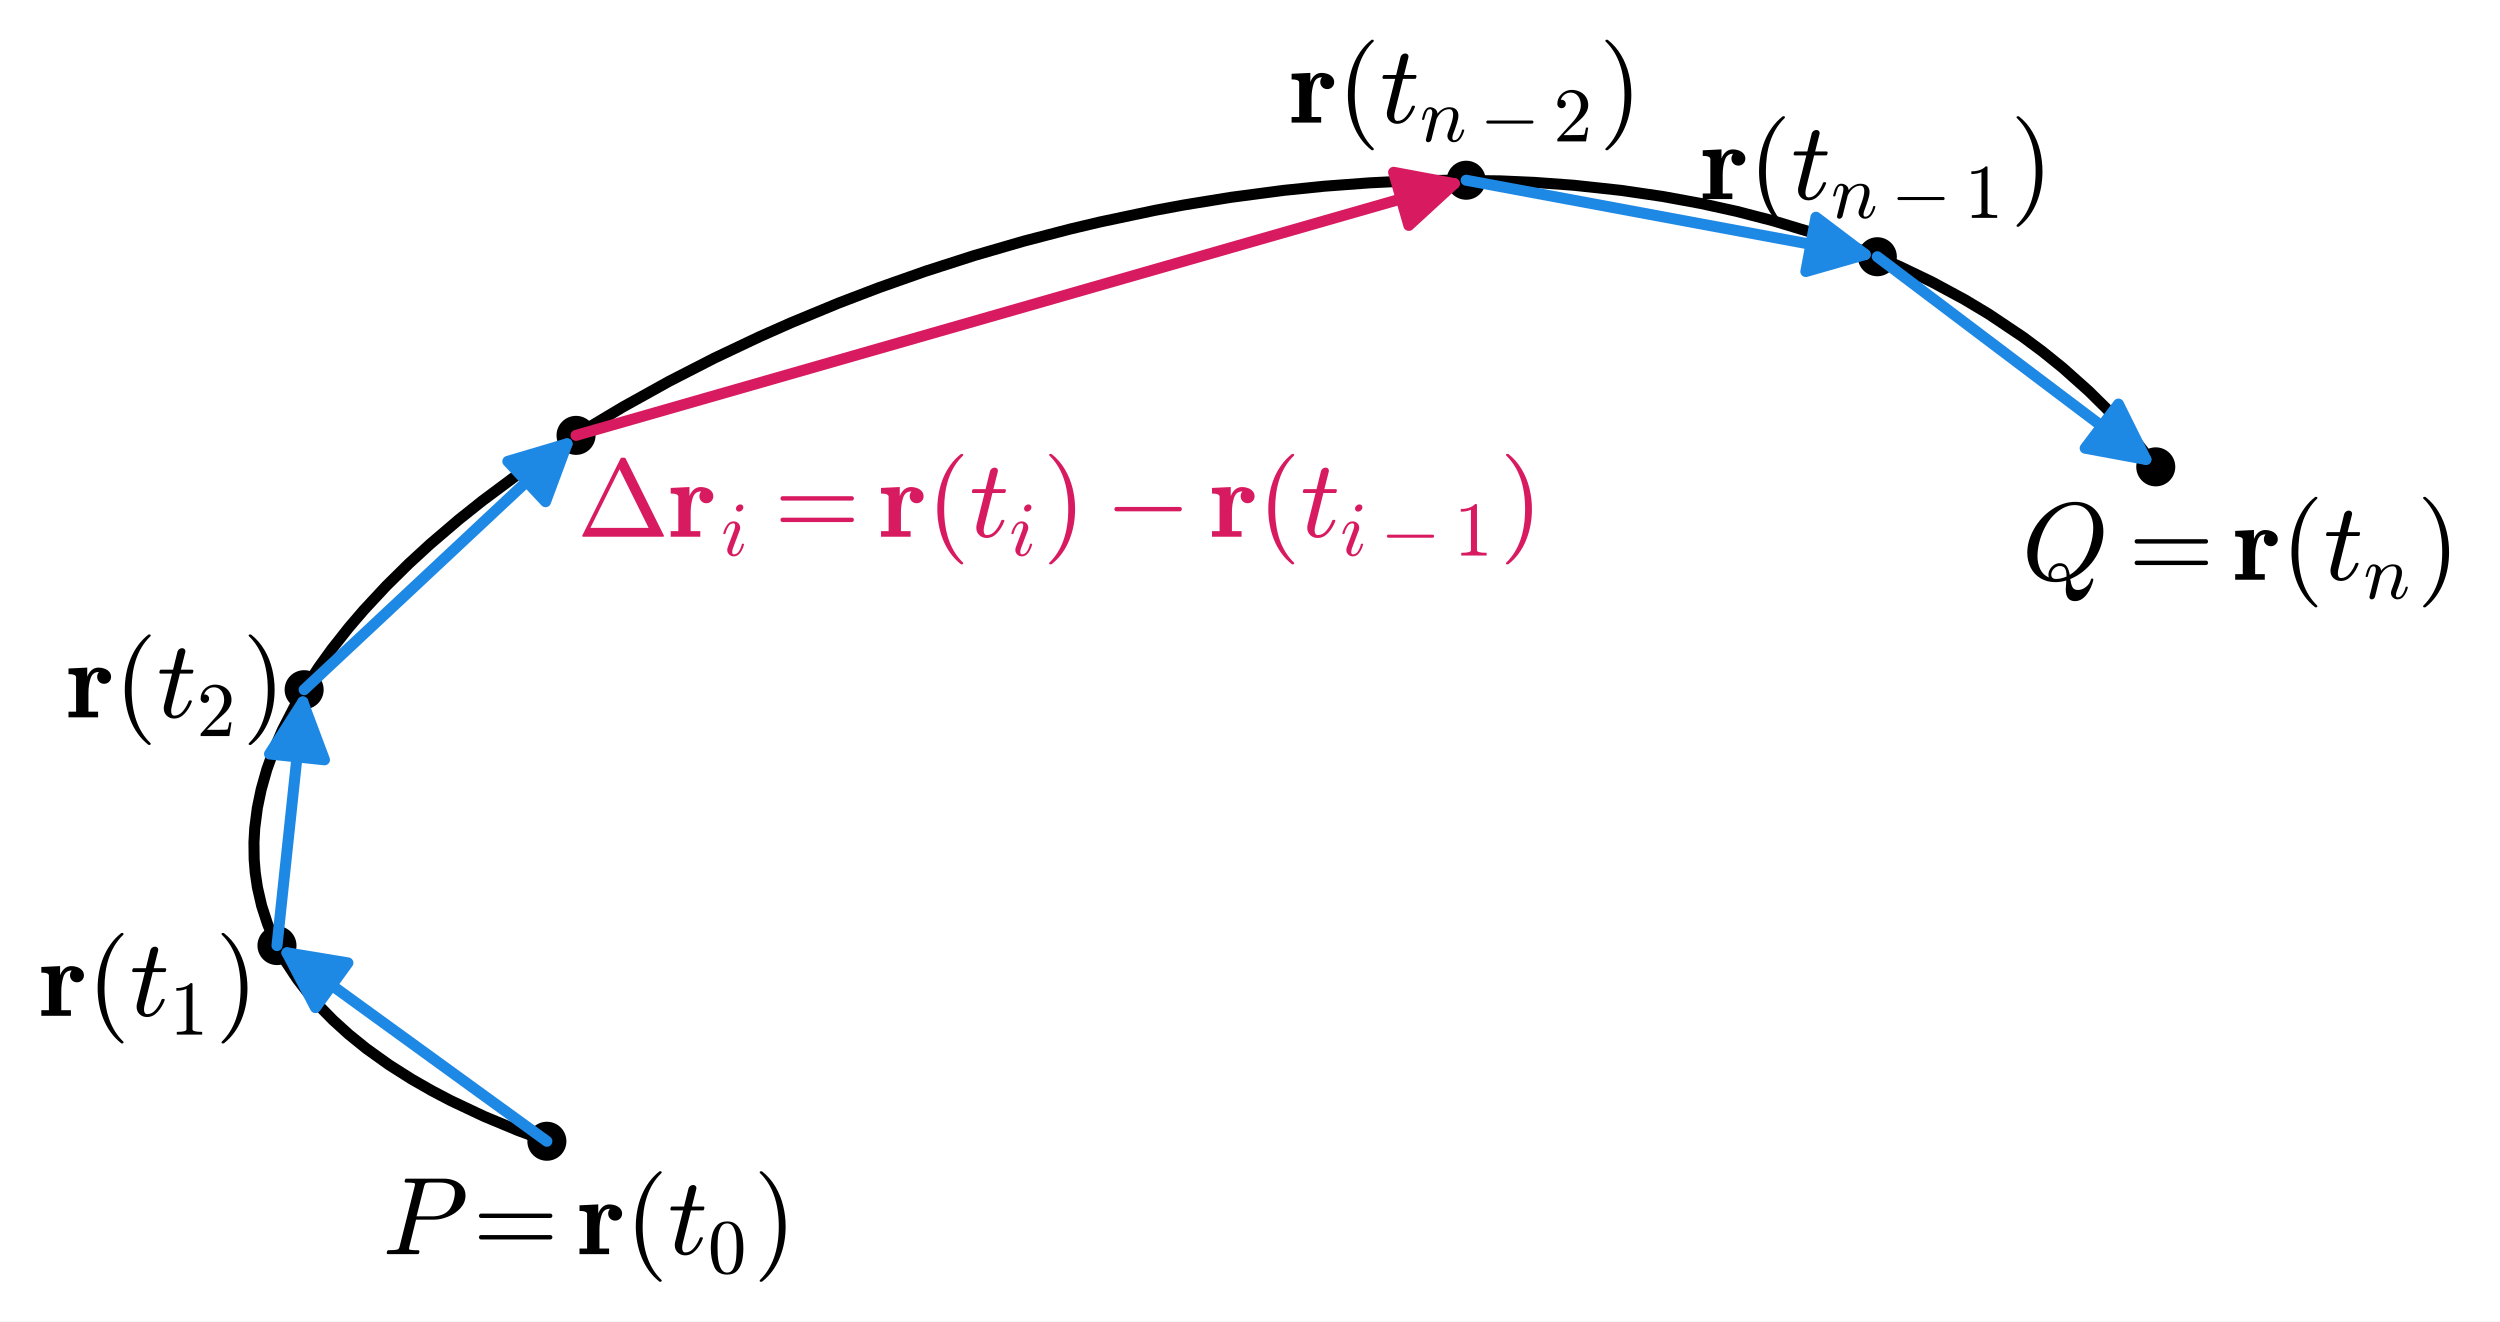
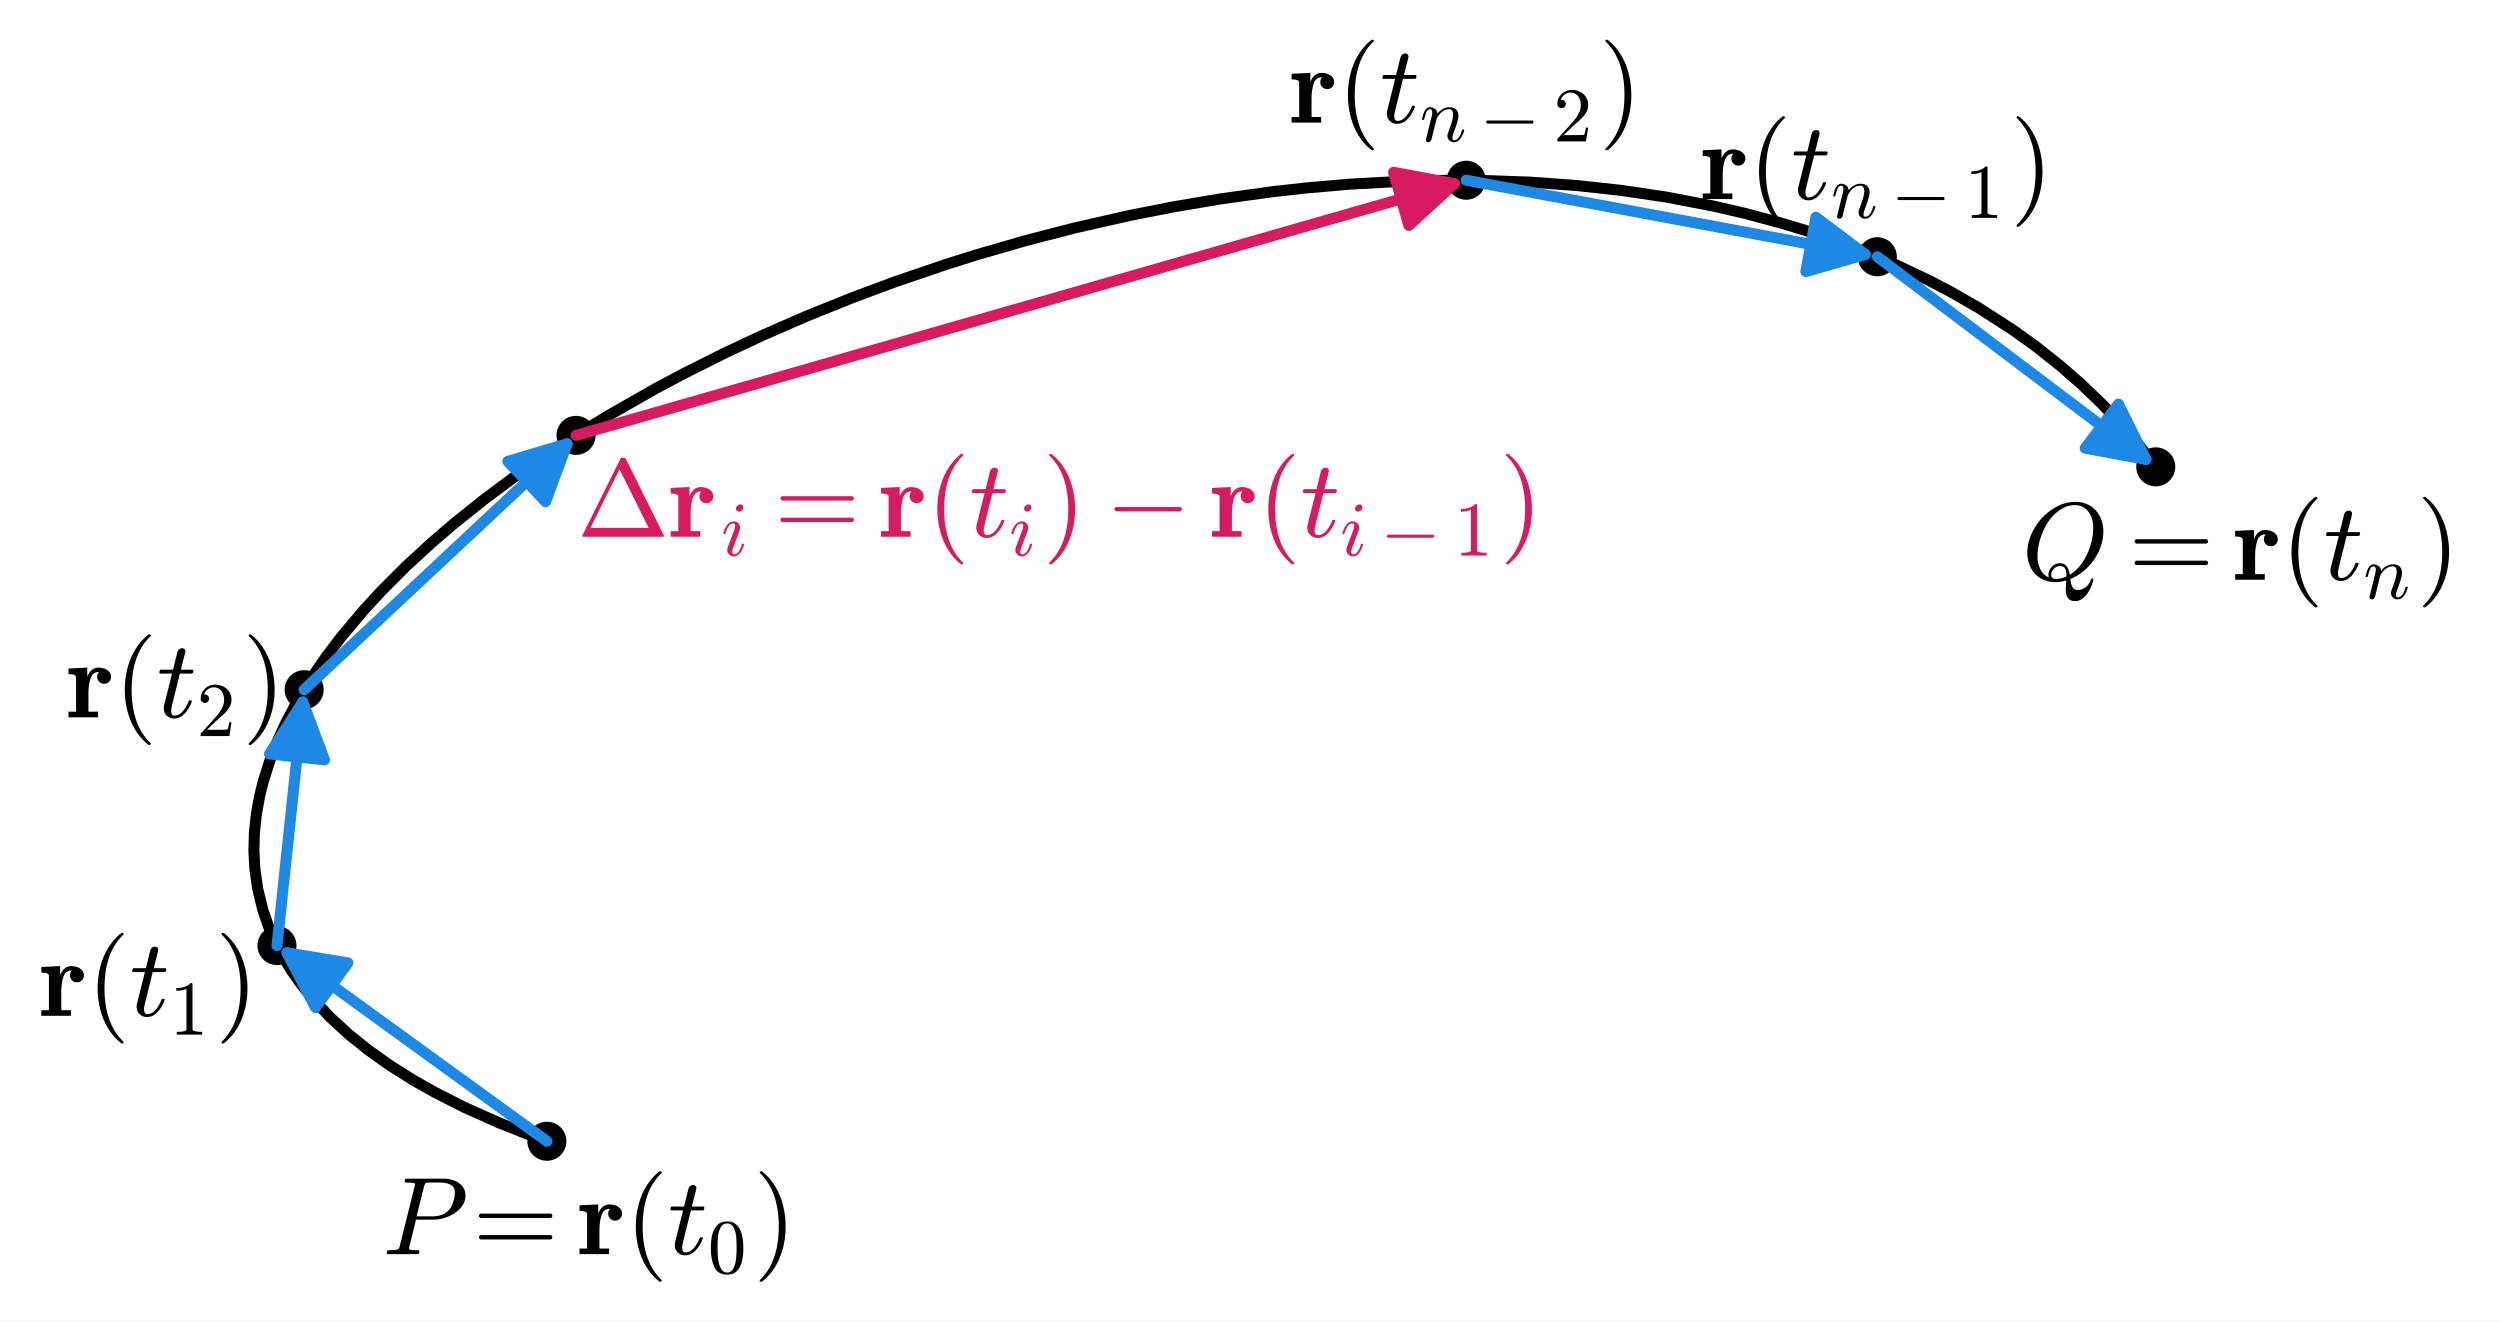
<svg xmlns="http://www.w3.org/2000/svg" xmlns:xlink="http://www.w3.org/1999/xlink" width="452.721pt" height="239.307pt" viewBox="0 0 452.721 239.307" version="1.1">
  <defs>
    <style type="text/css">*{stroke-linejoin: round; stroke-linecap: butt}</style>
  </defs>
  <g id="figure_1">
    <g id="patch_1">
      <path d="M 0 239.307  L 452.721 239.307  L 452.721 0  L 0 0  z " style="fill: #ffffff" />
    </g>
    <g id="axes_1">
      <g id="patch_2">
        <path d="M 19.424 226.205  L 413.397 226.205  L 413.397 13.102  L 19.424 13.102  z " style="fill: #ffffff" />
      </g>
      <g id="PathCollection_1">
-         <path d="M 99.035 210.204  C 99.972 210.204 100.872 209.832 101.535 209.169  C 102.198 208.506 102.57 207.606 102.57 206.669  C 102.57 205.731 102.198 204.832 101.535 204.169  C 100.872 203.506 99.972 203.133 99.035 203.133  C 98.097 203.133 97.198 203.506 96.535 204.169  C 95.872 204.832 95.499 205.731 95.499 206.669  C 95.499 207.606 95.872 208.506 96.535 209.169  C 97.198 209.832 98.097 210.204 99.035 210.204  z " clip-path="url(#p86d9953c93)" />
+         <path d="M 99.035 210.204  C 99.972 210.204 100.872 209.832 101.535 209.169  C 102.198 208.506 102.57 207.606 102.57 206.669  C 102.57 205.731 102.198 204.832 101.535 204.169  C 100.872 203.506 99.972 203.133 99.035 203.133  C 98.097 203.133 97.198 203.506 96.535 204.169  C 95.872 204.832 95.499 205.731 95.499 206.669  C 95.499 207.606 95.872 208.506 96.535 209.169  C 97.198 209.832 98.097 210.204 99.035 210.204  z " clip-path="url(#pa862bf8c05)" />
      </g>
      <g id="PathCollection_2">
-         <path d="M 50.158 174.767  C 51.095 174.767 51.995 174.395 52.658 173.732  C 53.321 173.069 53.693 172.169 53.693 171.232  C 53.693 170.294 53.321 169.395 52.658 168.732  C 51.995 168.069 51.095 167.696 50.158 167.696  C 49.22 167.696 48.321 168.069 47.658 168.732  C 46.995 169.395 46.622 170.294 46.622 171.232  C 46.622 172.169 46.995 173.069 47.658 173.732  C 48.321 174.395 49.22 174.767 50.158 174.767  z " clip-path="url(#p86d9953c93)" />
+         <path d="M 50.158 174.767  C 51.095 174.767 51.995 174.395 52.658 173.732  C 53.321 173.069 53.693 172.169 53.693 171.232  C 53.693 170.294 53.321 169.395 52.658 168.732  C 51.995 168.069 51.095 167.696 50.158 167.696  C 49.22 167.696 48.321 168.069 47.658 168.732  C 46.995 169.395 46.622 170.294 46.622 171.232  C 46.622 172.169 46.995 173.069 47.658 173.732  C 48.321 174.395 49.22 174.767 50.158 174.767  z " clip-path="url(#pa862bf8c05)" />
      </g>
      <g id="PathCollection_3">
-         <path d="M 55.075 128.431  C 56.013 128.431 56.912 128.059 57.575 127.396  C 58.238 126.733 58.611 125.833 58.611 124.896  C 58.611 123.958 58.238 123.059 57.575 122.396  C 56.912 121.733 56.013 121.36 55.075 121.36  C 54.138 121.36 53.238 121.733 52.575 122.396  C 51.912 123.059 51.54 123.958 51.54 124.896  C 51.54 125.833 51.912 126.733 52.575 127.396  C 53.238 128.059 54.138 128.431 55.075 128.431  z " clip-path="url(#p86d9953c93)" />
+         <path d="M 55.075 128.431  C 56.013 128.431 56.912 128.059 57.575 127.396  C 58.238 126.733 58.611 125.833 58.611 124.896  C 58.611 123.958 58.238 123.059 57.575 122.396  C 56.912 121.733 56.013 121.36 55.075 121.36  C 54.138 121.36 53.238 121.733 52.575 122.396  C 51.912 123.059 51.54 123.958 51.54 124.896  C 51.54 125.833 51.912 126.733 52.575 127.396  C 53.238 128.059 54.138 128.431 55.075 128.431  z " clip-path="url(#pa862bf8c05)" />
      </g>
      <g id="PathCollection_4">
-         <path d="M 104.315 82.376  C 105.253 82.376 106.152 82.004 106.815 81.341  C 107.478 80.678 107.851 79.778 107.851 78.841  C 107.851 77.903 107.478 77.004 106.815 76.341  C 106.152 75.678 105.253 75.305 104.315 75.305  C 103.378 75.305 102.478 75.678 101.815 76.341  C 101.152 77.004 100.78 77.903 100.78 78.841  C 100.78 79.778 101.152 80.678 101.815 81.341  C 102.478 82.004 103.378 82.376 104.315 82.376  z " clip-path="url(#p86d9953c93)" />
+         <path d="M 104.315 82.376  C 105.253 82.376 106.152 82.004 106.815 81.341  C 107.478 80.678 107.851 79.778 107.851 78.841  C 107.851 77.903 107.478 77.004 106.815 76.341  C 106.152 75.678 105.253 75.305 104.315 75.305  C 103.378 75.305 102.478 75.678 101.815 76.341  C 101.152 77.004 100.78 77.903 100.78 78.841  C 100.78 79.778 101.152 80.678 101.815 81.341  C 102.478 82.004 103.378 82.376 104.315 82.376  z " clip-path="url(#pa862bf8c05)" />
      </g>
      <g id="PathCollection_5">
-         <path d="M 265.507 36.174  C 266.445 36.174 267.344 35.802 268.007 35.139  C 268.67 34.476 269.043 33.576 269.043 32.639  C 269.043 31.701 268.67 30.802 268.007 30.139  C 267.344 29.476 266.445 29.103 265.507 29.103  C 264.57 29.103 263.67 29.476 263.007 30.139  C 262.344 30.802 261.972 31.701 261.972 32.639  C 261.972 33.576 262.344 34.476 263.007 35.139  C 263.67 35.802 264.57 36.174 265.507 36.174  z " clip-path="url(#p86d9953c93)" />
+         <path d="M 265.507 36.174  C 266.445 36.174 267.344 35.802 268.007 35.139  C 268.67 34.476 269.043 33.576 269.043 32.639  C 269.043 31.701 268.67 30.802 268.007 30.139  C 267.344 29.476 266.445 29.103 265.507 29.103  C 264.57 29.103 263.67 29.476 263.007 30.139  C 262.344 30.802 261.972 31.701 261.972 32.639  C 261.972 33.576 262.344 34.476 263.007 35.139  C 263.67 35.802 264.57 36.174 265.507 36.174  z " clip-path="url(#pa862bf8c05)" />
      </g>
      <g id="PathCollection_6">
-         <path d="M 339.963 50.028  C 340.9 50.028 341.8 49.655 342.463 48.992  C 343.126 48.329 343.498 47.43 343.498 46.492  C 343.498 45.555 343.126 44.655 342.463 43.992  C 341.8 43.329 340.9 42.957 339.963 42.957  C 339.025 42.957 338.126 43.329 337.463 43.992  C 336.8 44.655 336.427 45.555 336.427 46.492  C 336.427 47.43 336.8 48.329 337.463 48.992  C 338.126 49.655 339.025 50.028 339.963 50.028  z " clip-path="url(#p86d9953c93)" />
+         <path d="M 339.963 50.028  C 340.9 50.028 341.8 49.655 342.463 48.992  C 343.126 48.329 343.498 47.43 343.498 46.492  C 343.498 45.555 343.126 44.655 342.463 43.992  C 341.8 43.329 340.9 42.957 339.963 42.957  C 339.025 42.957 338.126 43.329 337.463 43.992  C 336.8 44.655 336.427 45.555 336.427 46.492  C 336.427 47.43 336.8 48.329 337.463 48.992  C 338.126 49.655 339.025 50.028 339.963 50.028  z " clip-path="url(#pa862bf8c05)" />
      </g>
      <g id="PathCollection_7">
-         <path d="M 390.382 88.078  C 391.32 88.078 392.219 87.705 392.882 87.042  C 393.545 86.379 393.918 85.48 393.918 84.542  C 393.918 83.605 393.545 82.705 392.882 82.042  C 392.219 81.379 391.32 81.007 390.382 81.007  C 389.445 81.007 388.545 81.379 387.882 82.042  C 387.219 82.705 386.847 83.605 386.847 84.542  C 386.847 85.48 387.219 86.379 387.882 87.042  C 388.545 87.705 389.445 88.078 390.382 88.078  z " clip-path="url(#p86d9953c93)" />
+         <path d="M 390.382 88.078  C 391.32 88.078 392.219 87.705 392.882 87.042  C 393.545 86.379 393.918 85.48 393.918 84.542  C 393.918 83.605 393.545 82.705 392.882 82.042  C 392.219 81.379 391.32 81.007 390.382 81.007  C 389.445 81.007 388.545 81.379 387.882 82.042  C 387.219 82.705 386.847 83.605 386.847 84.542  C 386.847 85.48 387.219 86.379 387.882 87.042  C 388.545 87.705 389.445 88.078 390.382 88.078  z " clip-path="url(#pa862bf8c05)" />
      </g>
      <g id="matplotlib.axis_1" />
      <g id="matplotlib.axis_2" />
      <g id="line2d_1">
-         <path d="M 390.382 84.542  L 387.065 80.267  L 384.06 76.775  L 381.42 73.954  L 378.249 70.824  L 373.534 66.615  L 369.881 63.665  L 366.351 61.038  L 360.129 56.869  L 355.734 54.234  L 349.861 51.061  L 343.994 48.244  L 339.431 46.272  L 335.039 44.538  L 328.099 42.101  L 321.087 39.982  L 314.486 38.274  L 308.06 36.858  L 301.139 35.586  L 293.638 34.484  L 284.957 33.545  L 277.873 33.03  L 271.68 32.756  L 262.108 32.639  L 253.89 32.823  L 248.062 33.108  L 239.809 33.723  L 232.485 34.472  L 222.894 35.735  L 214.304 37.133  L 209.194 38.084  L 199.179 40.201  L 193.782 41.482  L 185.365 43.677  L 176.492 46.255  L 167.649 49.098  L 159.225 52.069  L 151.883 54.875  L 143.345 58.405  L 137.62 60.94  L 129.389 64.837  L 121.153 69.059  L 112.8 73.702  L 106.831 77.269  L 99.763 81.795  L 93.382 86.202  L 87.381 90.67  L 83.057 94.117  L 77.872 98.546  L 74.036 102.07  L 69.959 106.095  L 65.899 110.457  L 63.21 113.59  L 60.104 117.521  L 57.764 120.764  L 55.372 124.414  L 53.633 127.353  L 51.175 132.118  L 49.675 135.575  L 48.317 139.345  L 47.297 142.958  L 46.602 146.312  L 46.134 149.943  L 45.989 152.513  L 46.027 155.636  L 46.222 158.032  L 46.616 160.698  L 47.386 164.049  L 48.436 167.28  L 49.324 169.459  L 50.461 171.827  L 51.813 174.234  L 53.845 177.313  L 55.99 180.088  L 57.933 182.304  L 60.304 184.722  L 63.16 187.316  L 66.336 189.884  L 70.44 192.822  L 74.513 195.406  L 78.265 197.551  L 81.608 199.305  L 87.678 202.172  L 93.694 204.677  L 99.035 206.669  L 99.035 206.669  " clip-path="url(#p86d9953c93)" style="fill: none; stroke: #000000; stroke-width: 2; stroke-linecap: square" />
+         <path d="M 390.382 84.542  L 387.33 80.592  L 383.919 76.619  L 380.607 73.126  L 376.792 69.471  L 373.064 66.222  L 368.757 62.806  L 364.62 59.822  L 358.305 55.746  L 353.416 52.936  L 349.531 50.894  L 343.043 47.818  L 339.471 46.288  L 333.365 43.918  L 326.845 41.698  L 322.549 40.397  L 315.921 38.623  L 310.276 37.32  L 301.722 35.683  L 293.596 34.479  L 285.601 33.603  L 276.941 32.979  L 268.275 32.672  L 263.166 32.634  L 254.641 32.796  L 244.511 33.343  L 236.395 34.049  L 230.663 34.688  L 221.147 35.999  L 212.437 37.47  L 204.575 39.018  L 194.749 41.245  L 185.823 43.552  L 177.05 46.084  L 171.391 47.861  L 161.99 51.065  L 154.453 53.869  L 146.045 57.256  L 138.036 60.751  L 131.258 63.925  L 123.997 67.563  L 118.821 70.317  L 110.17 75.247  L 104.679 78.61  L 98.107 82.908  L 92.802 86.619  L 87.878 90.287  L 82.129 94.884  L 78.257 98.205  L 73.486 102.595  L 69.058 107.029  L 65.873 110.486  L 61.818 115.305  L 59.06 118.932  L 56.419 122.767  L 53.857 126.959  L 51.729 130.963  L 50.151 134.417  L 48.913 137.589  L 47.641 141.625  L 47.006 144.22  L 46.427 147.42  L 46.067 150.815  L 45.978 154.041  L 46.141 157.233  L 46.658 160.927  L 47.581 164.727  L 48.668 167.887  L 49.409 169.65  L 50.882 172.616  L 52.72 175.675  L 54.624 178.368  L 56.73 180.961  L 59.773 184.204  L 63.156 187.313  L 66.774 190.216  L 70.739 193.022  L 74.723 195.531  L 78.731 197.804  L 84.069 200.513  L 90.217 203.266  L 95.71 205.452  L 99.035 206.669  L 99.035 206.669  " clip-path="url(#pa862bf8c05)" style="fill: none; stroke: #000000; stroke-width: 2; stroke-linecap: square" />
      </g>
      <g id="patch_3">
-         <path d="M 99.035 206.669  Q 74.596 188.95 51.968 172.544  " clip-path="url(#p86d9953c93)" style="fill: none; stroke: #1e88e5; stroke-width: 2; stroke-linecap: round" />
-         <path d="M 57.129 182.462  L 51.968 172.544  L 62.999 174.366  L 57.129 182.462  z " clip-path="url(#p86d9953c93)" style="fill: #1e88e5; stroke: #1e88e5; stroke-width: 2; stroke-linecap: round" />
+         <path d="M 99.035 206.669  Q 74.596 188.95 51.968 172.544  " clip-path="url(#pa862bf8c05)" style="fill: none; stroke: #1e88e5; stroke-width: 2; stroke-linecap: round" />
+         <path d="M 57.129 182.462  L 51.968 172.544  L 62.999 174.366  L 57.129 182.462  z " clip-path="url(#pa862bf8c05)" style="fill: #1e88e5; stroke: #1e88e5; stroke-width: 2; stroke-linecap: round" />
      </g>
      <g id="patch_4">
-         <path d="M 50.158 171.232  Q 52.617 148.064 54.839 127.119  " clip-path="url(#p86d9953c93)" style="fill: none; stroke: #1e88e5; stroke-width: 2; stroke-linecap: round" />
-         <path d="M 48.812 136.536  L 54.839 127.119  L 58.756 137.591  L 48.812 136.536  z " clip-path="url(#p86d9953c93)" style="fill: #1e88e5; stroke: #1e88e5; stroke-width: 2; stroke-linecap: round" />
+         <path d="M 50.158 171.232  Q 52.617 148.064 54.839 127.119  " clip-path="url(#pa862bf8c05)" style="fill: none; stroke: #1e88e5; stroke-width: 2; stroke-linecap: round" />
+         <path d="M 48.812 136.536  L 54.839 127.119  L 58.756 137.591  L 48.812 136.536  z " clip-path="url(#pa862bf8c05)" style="fill: #1e88e5; stroke: #1e88e5; stroke-width: 2; stroke-linecap: round" />
      </g>
      <g id="patch_5">
-         <path d="M 55.075 124.896  Q 79.695 101.868 102.682 80.368  " clip-path="url(#p86d9953c93)" style="fill: none; stroke: #1e88e5; stroke-width: 2; stroke-linecap: round" />
-         <path d="M 91.963 83.547  L 102.682 80.368  L 98.794 90.851  L 91.963 83.547  z " clip-path="url(#p86d9953c93)" style="fill: #1e88e5; stroke: #1e88e5; stroke-width: 2; stroke-linecap: round" />
+         <path d="M 55.075 124.896  Q 79.695 101.868 102.682 80.368  " clip-path="url(#pa862bf8c05)" style="fill: none; stroke: #1e88e5; stroke-width: 2; stroke-linecap: round" />
+         <path d="M 91.963 83.547  L 102.682 80.368  L 98.794 90.851  L 91.963 83.547  z " clip-path="url(#pa862bf8c05)" style="fill: #1e88e5; stroke: #1e88e5; stroke-width: 2; stroke-linecap: round" />
      </g>
      <g id="patch_6">
-         <path d="M 104.315 78.841  Q 184.911 55.74 263.358 33.255  " clip-path="url(#p86d9953c93)" style="fill: none; stroke: #d81b60; stroke-width: 2; stroke-linecap: round" />
-         <path d="M 252.367 31.203  L 263.358 33.255  L 255.123 40.816  L 252.367 31.203  z " clip-path="url(#p86d9953c93)" style="fill: #d81b60; stroke: #d81b60; stroke-width: 2; stroke-linecap: round" />
+         <path d="M 104.315 78.841  Q 184.911 55.74 263.358 33.255  " clip-path="url(#pa862bf8c05)" style="fill: none; stroke: #d81b60; stroke-width: 2; stroke-linecap: round" />
+         <path d="M 252.367 31.203  L 263.358 33.255  L 255.123 40.816  L 252.367 31.203  z " clip-path="url(#pa862bf8c05)" style="fill: #d81b60; stroke: #d81b60; stroke-width: 2; stroke-linecap: round" />
      </g>
      <g id="patch_7">
-         <path d="M 265.507 32.639  Q 302.735 39.565 337.764 46.083  " clip-path="url(#p86d9953c93)" style="fill: none; stroke: #1e88e5; stroke-width: 2; stroke-linecap: round" />
-         <path d="M 328.848 39.338  L 337.764 46.083  L 327.019 49.17  L 328.848 39.338  z " clip-path="url(#p86d9953c93)" style="fill: #1e88e5; stroke: #1e88e5; stroke-width: 2; stroke-linecap: round" />
+         <path d="M 265.507 32.639  Q 302.735 39.565 337.764 46.083  " clip-path="url(#pa862bf8c05)" style="fill: none; stroke: #1e88e5; stroke-width: 2; stroke-linecap: round" />
+         <path d="M 328.848 39.338  L 337.764 46.083  L 327.019 49.17  L 328.848 39.338  z " clip-path="url(#pa862bf8c05)" style="fill: #1e88e5; stroke: #1e88e5; stroke-width: 2; stroke-linecap: round" />
      </g>
      <g id="patch_8">
-         <path d="M 339.963 46.492  Q 365.173 65.517 388.598 83.195  " clip-path="url(#p86d9953c93)" style="fill: none; stroke: #1e88e5; stroke-width: 2; stroke-linecap: round" />
-         <path d="M 383.627 73.18  L 388.598 83.195  L 377.604 81.163  L 383.627 73.18  z " clip-path="url(#p86d9953c93)" style="fill: #1e88e5; stroke: #1e88e5; stroke-width: 2; stroke-linecap: round" />
+         <path d="M 339.963 46.492  Q 365.173 65.517 388.598 83.195  " clip-path="url(#pa862bf8c05)" style="fill: none; stroke: #1e88e5; stroke-width: 2; stroke-linecap: round" />
+         <path d="M 383.627 73.18  L 388.598 83.195  L 377.604 81.163  L 383.627 73.18  z " clip-path="url(#pa862bf8c05)" style="fill: #1e88e5; stroke: #1e88e5; stroke-width: 2; stroke-linecap: round" />
      </g>
      <g id="text_1">
        <g transform="translate(69.25378 227.1071) scale(0.2 -0.2)">
          <defs>
            <path id="Cmmi10-50" d="M 313 0  Q 250 0 250 84  Q 253 100 262 139  Q 272 178 289 201  Q 306 225 331 225  Q 722 225 878 269  Q 959 297 997 441  L 1875 3956  Q 1888 4019 1888 4044  Q 1888 4113 1813 4122  Q 1691 4147 1350 4147  Q 1288 4147 1288 4231  Q 1291 4247 1300 4286  Q 1309 4325 1326 4348  Q 1344 4372 1369 4372  L 3578 4372  Q 3881 4372 4165 4264  Q 4450 4156 4631 3934  Q 4813 3713 4813 3397  Q 4813 2991 4527 2672  Q 4241 2353 3814 2175  Q 3388 1997 2988 1997  L 1947 1997  L 1556 416  Q 1544 353 1544 325  Q 1544 300 1551 283  Q 1559 266 1573 261  Q 1588 256 1619 250  Q 1741 225 2081 225  Q 2144 225 2144 141  Q 2122 50 2109 25  Q 2097 0 2034 0  L 313 0  z M 1978 2188  L 2875 2188  Q 3497 2188 3822 2522  Q 3988 2688 4092 3000  Q 4197 3313 4197 3566  Q 4197 3881 3956 4014  Q 3716 4147 3359 4147  L 2747 4147  Q 2572 4147 2515 4117  Q 2459 4088 2413 3928  L 1978 2188  z " transform="scale(0.015625)" />
            <path id="Cmr10-3d" d="M 481 850  Q 428 850 393 890  Q 359 931 359 978  Q 359 1031 393 1068  Q 428 1106 481 1106  L 4500 1106  Q 4547 1106 4581 1068  Q 4616 1031 4616 978  Q 4616 931 4581 890  Q 4547 850 4500 850  L 481 850  z M 481 2094  Q 428 2094 393 2131  Q 359 2169 359 2222  Q 359 2269 393 2309  Q 428 2350 481 2350  L 4500 2350  Q 4547 2350 4581 2309  Q 4616 2269 4616 2222  Q 4616 2169 4581 2131  Q 4547 2094 4500 2094  L 481 2094  z " transform="scale(0.015625)" />
            <path id="Cmb10-72" d="M 91 0  L 91 325  L 531 325  L 531 2322  Q 531 2503 91 2503  L 91 2828  L 1178 2881  L 1178 2356  Q 1269 2594 1436 2737  Q 1603 2881 1838 2881  Q 2006 2881 2173 2822  Q 2341 2763 2450 2641  Q 2559 2519 2559 2344  Q 2559 2178 2443 2059  Q 2328 1941 2156 1941  Q 1984 1941 1868 2059  Q 1753 2178 1753 2344  Q 1753 2513 1856 2625  L 1838 2625  Q 1488 2625 1367 2248  Q 1247 1872 1247 1416  L 1247 325  L 1806 325  L 1806 0  L 91 0  z " transform="scale(0.015625)" />
            <path id="Cmr10-28" d="M 1984 -1588  Q 1628 -1306 1370 -942  Q 1113 -578 948 -165  Q 784 247 703 697  Q 622 1147 622 1600  Q 622 2059 703 2509  Q 784 2959 951 3375  Q 1119 3791 1378 4153  Q 1638 4516 1984 4788  Q 1984 4800 2016 4800  L 2075 4800  Q 2094 4800 2109 4783  Q 2125 4766 2125 4744  Q 2125 4716 2113 4703  Q 1800 4397 1592 4047  Q 1384 3697 1257 3301  Q 1131 2906 1075 2482  Q 1019 2059 1019 1600  Q 1019 -434 2106 -1491  Q 2125 -1509 2125 -1544  Q 2125 -1559 2108 -1579  Q 2091 -1600 2075 -1600  L 2016 -1600  Q 1984 -1600 1984 -1588  z " transform="scale(0.015625)" />
            <path id="Cmmi10-74" d="M 397 519  Q 397 613 416 697  L 878 2534  L 206 2534  Q 141 2534 141 2619  Q 166 2759 225 2759  L 934 2759  L 1191 3803  Q 1216 3888 1291 3947  Q 1366 4006 1459 4006  Q 1541 4006 1595 3957  Q 1650 3909 1650 3828  Q 1650 3809 1648 3798  Q 1647 3788 1644 3775  L 1388 2759  L 2047 2759  Q 2113 2759 2113 2675  Q 2109 2659 2100 2621  Q 2091 2584 2075 2559  Q 2059 2534 2028 2534  L 1331 2534  L 872 684  Q 825 503 825 372  Q 825 97 1013 97  Q 1294 97 1511 361  Q 1728 625 1844 941  Q 1869 978 1894 978  L 1972 978  Q 1997 978 2012 961  Q 2028 944 2028 922  Q 2028 909 2022 903  Q 1881 516 1612 222  Q 1344 -72 997 -72  Q 744 -72 570 93  Q 397 259 397 519  z " transform="scale(0.015625)" />
            <path id="Cmr10-30" d="M 1600 -141  Q 816 -141 533 504  Q 250 1150 250 2041  Q 250 2597 351 3087  Q 453 3578 754 3920  Q 1056 4263 1600 4263  Q 2022 4263 2290 4056  Q 2559 3850 2700 3523  Q 2841 3197 2892 2823  Q 2944 2450 2944 2041  Q 2944 1491 2842 1011  Q 2741 531 2444 195  Q 2147 -141 1600 -141  z M 1600 25  Q 1956 25 2131 390  Q 2306 756 2347 1200  Q 2388 1644 2388 2144  Q 2388 2625 2347 3031  Q 2306 3438 2132 3767  Q 1959 4097 1600 4097  Q 1238 4097 1063 3765  Q 888 3434 847 3029  Q 806 2625 806 2144  Q 806 1788 823 1472  Q 841 1156 916 820  Q 991 484 1158 254  Q 1325 25 1600 25  z " transform="scale(0.015625)" />
            <path id="Cmr10-29" d="M 416 -1600  Q 359 -1600 359 -1544  Q 359 -1516 372 -1503  Q 1466 -434 1466 1600  Q 1466 3634 384 4691  Q 359 4706 359 4744  Q 359 4766 376 4783  Q 394 4800 416 4800  L 475 4800  Q 494 4800 506 4788  Q 966 4425 1272 3906  Q 1578 3388 1720 2800  Q 1863 2213 1863 1600  Q 1863 1147 1786 708  Q 1709 269 1542 -157  Q 1375 -584 1119 -945  Q 863 -1306 506 -1588  Q 494 -1600 475 -1600  L 416 -1600  z " transform="scale(0.015625)" />
          </defs>
          <use xlink:href="#Cmmi10-50" />
          <use xlink:href="#Cmr10-3d" transform="translate(81.76758 0)" />
          <use xlink:href="#Cmb10-72" transform="translate(177.0117 0)" />
          <use xlink:href="#Cmr10-28" transform="translate(219.6875 0)" />
          <use xlink:href="#Cmmi10-74" transform="translate(258.5059 0)" />
          <use xlink:href="#Cmr10-30" transform="translate(294.5898 -17.00625) scale(0.7)" />
          <use xlink:href="#Cmr10-29" transform="translate(335.9672 0)" />
        </g>
      </g>
      <g id="text_2">
        <g transform="translate(7.2 183.9508) scale(0.2 -0.2)">
          <defs>
            <path id="Cmr10-31" d="M 594 0  L 594 225  Q 1394 225 1394 428  L 1394 3788  Q 1063 3628 556 3628  L 556 3853  Q 1341 3853 1741 4263  L 1831 4263  Q 1853 4263 1873 4245  Q 1894 4228 1894 4206  L 1894 428  Q 1894 225 2694 225  L 2694 0  L 594 0  z " transform="scale(0.015625)" />
          </defs>
          <use xlink:href="#Cmb10-72" />
          <use xlink:href="#Cmr10-28" transform="translate(42.67578 0)" />
          <use xlink:href="#Cmmi10-74" transform="translate(81.49414 0)" />
          <use xlink:href="#Cmr10-31" transform="translate(117.5781 -17.00625) scale(0.7)" />
          <use xlink:href="#Cmr10-29" transform="translate(158.9555 0)" />
        </g>
      </g>
      <g id="text_3">
        <g transform="translate(12.11762 129.8957) scale(0.2 -0.2)">
          <defs>
            <path id="Cmr10-32" d="M 319 0  L 319 172  Q 319 188 331 206  L 1325 1306  Q 1550 1550 1690 1715  Q 1831 1881 1968 2097  Q 2106 2313 2186 2536  Q 2266 2759 2266 3009  Q 2266 3272 2169 3511  Q 2072 3750 1880 3894  Q 1688 4038 1416 4038  Q 1138 4038 916 3870  Q 694 3703 603 3438  Q 628 3444 672 3444  Q 816 3444 917 3347  Q 1019 3250 1019 3097  Q 1019 2950 917 2848  Q 816 2747 672 2747  Q 522 2747 420 2851  Q 319 2956 319 3097  Q 319 3338 409 3548  Q 500 3759 670 3923  Q 841 4088 1055 4175  Q 1269 4263 1509 4263  Q 1875 4263 2190 4108  Q 2506 3953 2690 3670  Q 2875 3388 2875 3009  Q 2875 2731 2753 2481  Q 2631 2231 2440 2026  Q 2250 1822 1953 1562  Q 1656 1303 1563 1216  L 838 519  L 1453 519  Q 1906 519 2211 526  Q 2516 534 2534 550  Q 2609 631 2688 1141  L 2875 1141  L 2694 0  L 319 0  z " transform="scale(0.015625)" />
          </defs>
          <use xlink:href="#Cmb10-72" />
          <use xlink:href="#Cmr10-28" transform="translate(42.67578 0)" />
          <use xlink:href="#Cmmi10-74" transform="translate(81.49414 0)" />
          <use xlink:href="#Cmr10-32" transform="translate(117.5781 -17.00625) scale(0.7)" />
          <use xlink:href="#Cmr10-29" transform="translate(158.9555 0)" />
        </g>
      </g>
      <g id="text_4">
        <g transform="translate(233.6074 22.2) scale(0.2 -0.2)">
          <defs>
            <path id="Cmmi10-6e" d="M 494 109  Q 494 147 500 166  L 978 2075  Q 1025 2253 1025 2388  Q 1025 2663 838 2663  Q 638 2663 541 2423  Q 444 2184 353 1819  Q 353 1800 334 1789  Q 316 1778 300 1778  L 225 1778  Q 203 1778 187 1801  Q 172 1825 172 1844  Q 241 2122 305 2315  Q 369 2509 505 2668  Q 641 2828 844 2828  Q 1084 2828 1268 2676  Q 1453 2525 1453 2291  Q 1644 2541 1900 2684  Q 2156 2828 2444 2828  Q 2672 2828 2837 2750  Q 3003 2672 3095 2514  Q 3188 2356 3188 2138  Q 3188 1875 3070 1503  Q 2953 1131 2778 672  Q 2688 463 2688 288  Q 2688 97 2834 97  Q 3084 97 3251 365  Q 3419 634 3488 941  Q 3500 978 3541 978  L 3616 978  Q 3641 978 3658 962  Q 3675 947 3675 922  Q 3675 916 3669 903  Q 3581 541 3364 234  Q 3147 -72 2822 -72  Q 2597 -72 2437 83  Q 2278 238 2278 459  Q 2278 578 2328 709  Q 2409 919 2514 1209  Q 2619 1500 2686 1765  Q 2753 2031 2753 2234  Q 2753 2413 2679 2538  Q 2606 2663 2431 2663  Q 2197 2663 2000 2559  Q 1803 2456 1656 2286  Q 1509 2116 1388 1881  L 953 141  Q 931 53 854 -9  Q 778 -72 684 -72  Q 606 -72 550 -22  Q 494 28 494 109  z " transform="scale(0.015625)" />
            <path id="Cmsy10-a1" d="M 653 1472  Q 600 1472 565 1512  Q 531 1553 531 1600  Q 531 1647 565 1687  Q 600 1728 653 1728  L 4325 1728  Q 4375 1728 4408 1687  Q 4441 1647 4441 1600  Q 4441 1553 4408 1512  Q 4375 1472 4325 1472  L 653 1472  z " transform="scale(0.015625)" />
          </defs>
          <use xlink:href="#Cmb10-72" />
          <use xlink:href="#Cmr10-28" transform="translate(42.67578 0)" />
          <use xlink:href="#Cmmi10-74" transform="translate(81.49414 0)" />
          <use xlink:href="#Cmmi10-6e" transform="translate(117.5781 -17.00625) scale(0.7)" />
          <use xlink:href="#Cmsy10-a1" transform="translate(171.876 -17.00625) scale(0.7)" />
          <use xlink:href="#Cmr10-32" transform="translate(238.5469 -17.00625) scale(0.7)" />
          <use xlink:href="#Cmr10-29" transform="translate(279.9242 0)" />
        </g>
      </g>
      <g id="text_5">
        <g transform="translate(308.0628 36.05389) scale(0.2 -0.2)">
          <use xlink:href="#Cmb10-72" />
          <use xlink:href="#Cmr10-28" transform="translate(42.67578 0)" />
          <use xlink:href="#Cmmi10-74" transform="translate(81.49414 0)" />
          <use xlink:href="#Cmmi10-6e" transform="translate(117.5781 -17.00625) scale(0.7)" />
          <use xlink:href="#Cmsy10-a1" transform="translate(171.876 -17.00625) scale(0.7)" />
          <use xlink:href="#Cmr10-31" transform="translate(238.5469 -17.00625) scale(0.7)" />
          <use xlink:href="#Cmr10-29" transform="translate(279.9242 0)" />
        </g>
      </g>
      <g id="text_6">
        <g transform="translate(366.1209 104.9808) scale(0.2 -0.2)">
          <defs>
            <path id="Cmmi10-51" d="M 1947 -141  Q 1466 -141 1094 79  Q 722 300 520 692  Q 319 1084 319 1563  Q 319 2259 714 2950  Q 1109 3641 1756 4077  Q 2403 4513 3109 4513  Q 3475 4513 3778 4381  Q 4081 4250 4290 4017  Q 4500 3784 4614 3471  Q 4728 3159 4728 2791  Q 4728 2366 4581 1936  Q 4434 1506 4171 1136  Q 3909 766 3559 484  Q 3209 203 2809 38  Q 2850 -256 2934 -425  Q 3019 -594 3256 -594  Q 3506 -594 3726 -412  Q 3947 -231 4006 13  Q 4019 72 4078 72  Q 4147 72 4147 -13  Q 4100 -219 4008 -430  Q 3916 -641 3786 -823  Q 3656 -1006 3478 -1123  Q 3300 -1241 3084 -1241  Q 2547 -1241 2547 -550  Q 2547 -509 2562 -332  Q 2578 -156 2578 -44  Q 2269 -141 1947 -141  z M 1709 300  Q 1709 44 1991 44  Q 2275 44 2591 184  L 2591 244  Q 2591 503 2509 648  Q 2428 794 2194 794  Q 2078 794 1964 723  Q 1850 653 1779 539  Q 1709 425 1709 300  z M 1544 288  Q 1544 456 1637 612  Q 1731 769 1881 864  Q 2031 959 2203 959  Q 2481 959 2607 771  Q 2734 584 2778 281  Q 3188 525 3500 978  Q 3813 1431 3977 1973  Q 4141 2516 4141 3003  Q 4141 3356 4023 3656  Q 3906 3956 3664 4140  Q 3422 4325 3066 4325  Q 2722 4325 2403 4156  Q 2084 3988 1813 3706  Q 1550 3434 1342 3032  Q 1134 2631 1021 2193  Q 909 1756 909 1356  Q 909 947 1068 612  Q 1228 278 1569 128  Q 1544 194 1544 288  z " transform="scale(0.015625)" />
          </defs>
          <use xlink:href="#Cmmi10-51" />
          <use xlink:href="#Cmr10-3d" transform="translate(96.5625 0)" />
          <use xlink:href="#Cmb10-72" transform="translate(191.8066 0)" />
          <use xlink:href="#Cmr10-28" transform="translate(234.4824 0)" />
          <use xlink:href="#Cmmi10-74" transform="translate(273.3008 0)" />
          <use xlink:href="#Cmmi10-6e" transform="translate(309.3848 -17.00625) scale(0.7)" />
          <use xlink:href="#Cmr10-29" transform="translate(357.7689 0)" />
        </g>
      </g>
      <g id="text_7">
        <g style="fill: #d81b60" transform="translate(104.5135 97.19689) scale(0.2 -0.2)">
          <defs>
            <path id="Cmr10-a2" d="M 347 0  Q 294 0 294 50  Q 297 56 298 59  Q 300 63 300 72  L 2503 4513  Q 2531 4581 2619 4581  L 2706 4581  Q 2794 4581 2822 4513  L 5025 72  Q 5028 66 5029 61  Q 5031 56 5031 50  Q 5031 0 4978 0  L 347 0  z M 769 513  L 4141 513  L 2456 3909  L 769 513  z " transform="scale(0.015625)" />
            <path id="Cmmi10-69" d="M 500 459  Q 500 578 550 709  L 1069 2088  Q 1153 2322 1153 2472  Q 1153 2663 1013 2663  Q 759 2663 595 2402  Q 431 2141 353 1819  Q 341 1778 300 1778  L 225 1778  Q 172 1778 172 1838  L 172 1856  Q 275 2238 487 2533  Q 700 2828 1025 2828  Q 1253 2828 1411 2678  Q 1569 2528 1569 2297  Q 1569 2178 1516 2047  L 997 672  Q 909 459 909 288  Q 909 97 1056 97  Q 1306 97 1473 364  Q 1641 631 1709 941  Q 1722 978 1759 978  L 1838 978  Q 1863 978 1878 961  Q 1894 944 1894 922  Q 1894 916 1888 903  Q 1800 541 1583 234  Q 1366 -72 1044 -72  Q 819 -72 659 83  Q 500 238 500 459  z M 1222 3878  Q 1222 4013 1334 4122  Q 1447 4231 1581 4231  Q 1691 4231 1761 4164  Q 1831 4097 1831 3994  Q 1831 3850 1717 3742  Q 1603 3634 1466 3634  Q 1363 3634 1292 3704  Q 1222 3775 1222 3878  z " transform="scale(0.015625)" />
          </defs>
          <use xlink:href="#Cmr10-a2" />
          <use xlink:href="#Cmb10-72" transform="translate(83.30078 0)" />
          <use xlink:href="#Cmmi10-69" transform="translate(130.4407 -17.00625) scale(0.7)" />
          <use xlink:href="#Cmr10-3d" transform="translate(178.4733 0)" />
          <use xlink:href="#Cmb10-72" transform="translate(273.7175 0)" />
          <use xlink:href="#Cmr10-28" transform="translate(316.3932 0)" />
          <use xlink:href="#Cmmi10-74" transform="translate(355.2116 0)" />
          <use xlink:href="#Cmmi10-69" transform="translate(391.2956 -17.00625) scale(0.7)" />
          <use xlink:href="#Cmr10-29" transform="translate(421.7696 0)" />
          <use xlink:href="#Cmsy10-a1" transform="translate(478.1466 0)" />
          <use xlink:href="#Cmb10-72" transform="translate(573.3907 0)" />
          <use xlink:href="#Cmr10-28" transform="translate(616.0665 0)" />
          <use xlink:href="#Cmmi10-74" transform="translate(654.8848 0)" />
          <use xlink:href="#Cmmi10-69" transform="translate(690.9688 -17.00625) scale(0.7)" />
          <use xlink:href="#Cmsy10-a1" transform="translate(727.3565 -17.00625) scale(0.7)" />
          <use xlink:href="#Cmr10-31" transform="translate(794.0274 -17.00625) scale(0.7)" />
          <use xlink:href="#Cmr10-29" transform="translate(835.4048 0)" />
        </g>
      </g>
    </g>
  </g>
  <defs>
-     <clipPath id="p86d9953c93">
+     <clipPath id="pa862bf8c05">
      <rect x="19.424" y="13.102" width="393.974" height="213.103" />
    </clipPath>
  </defs>
</svg>
